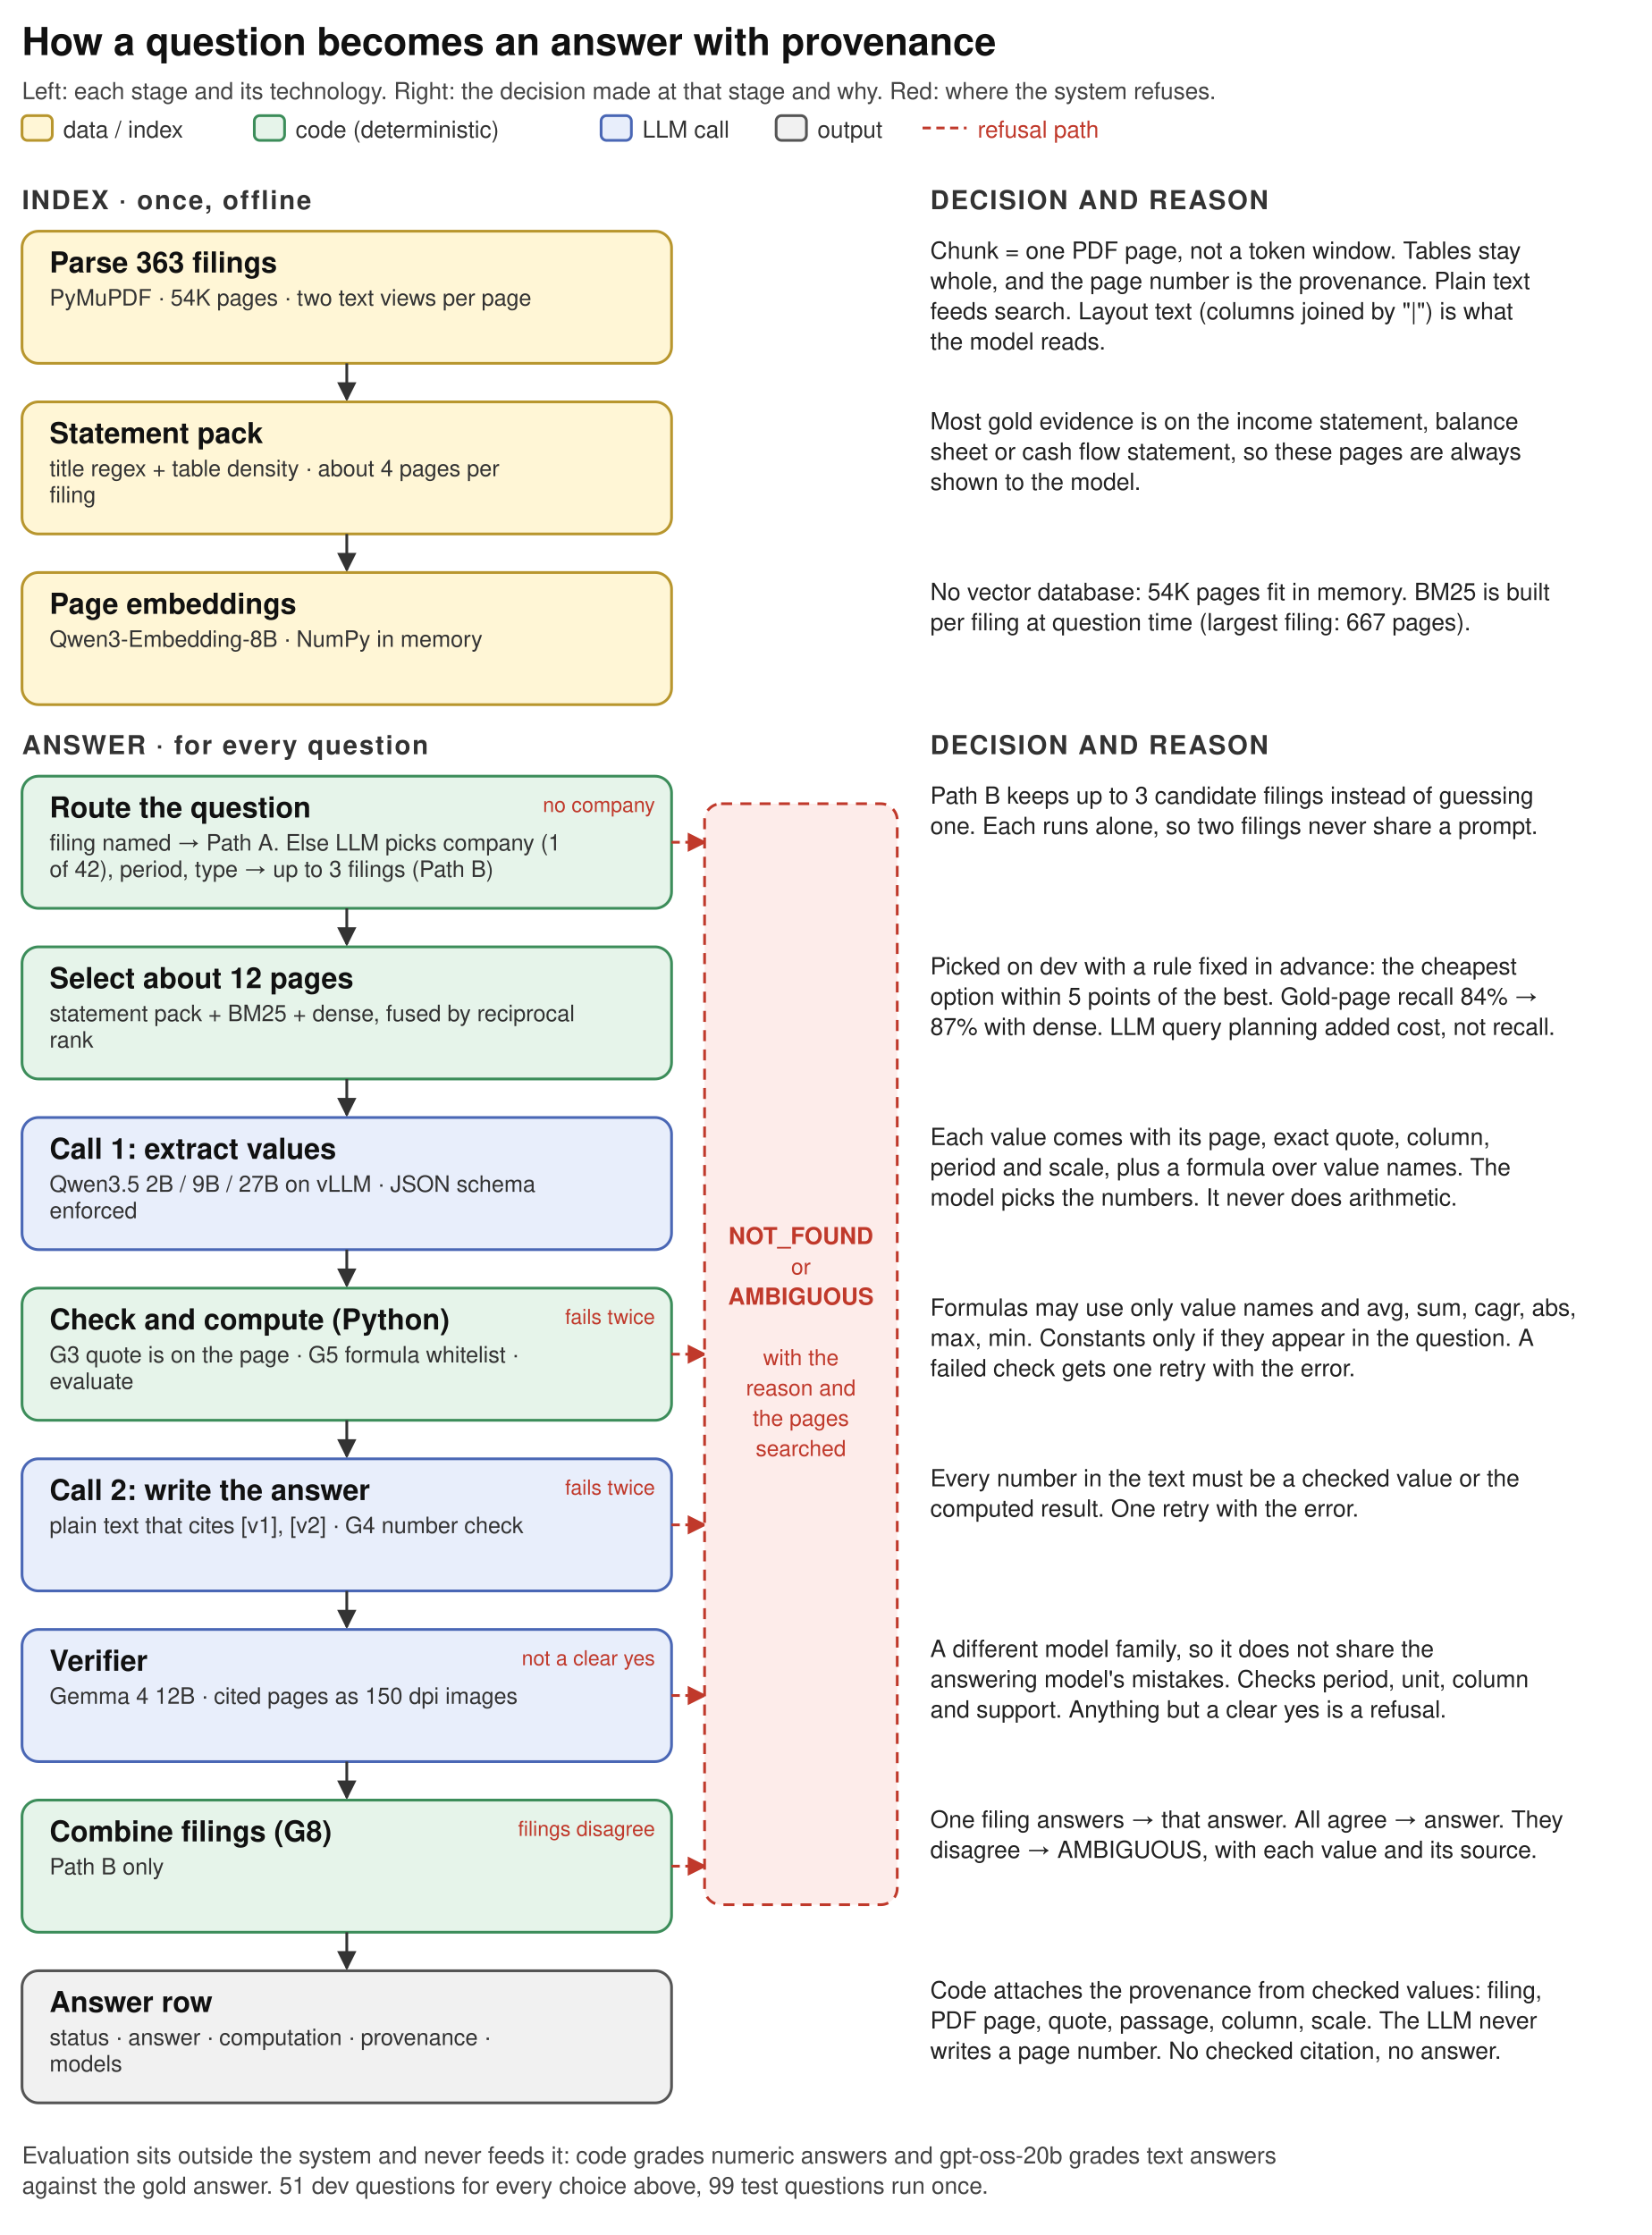
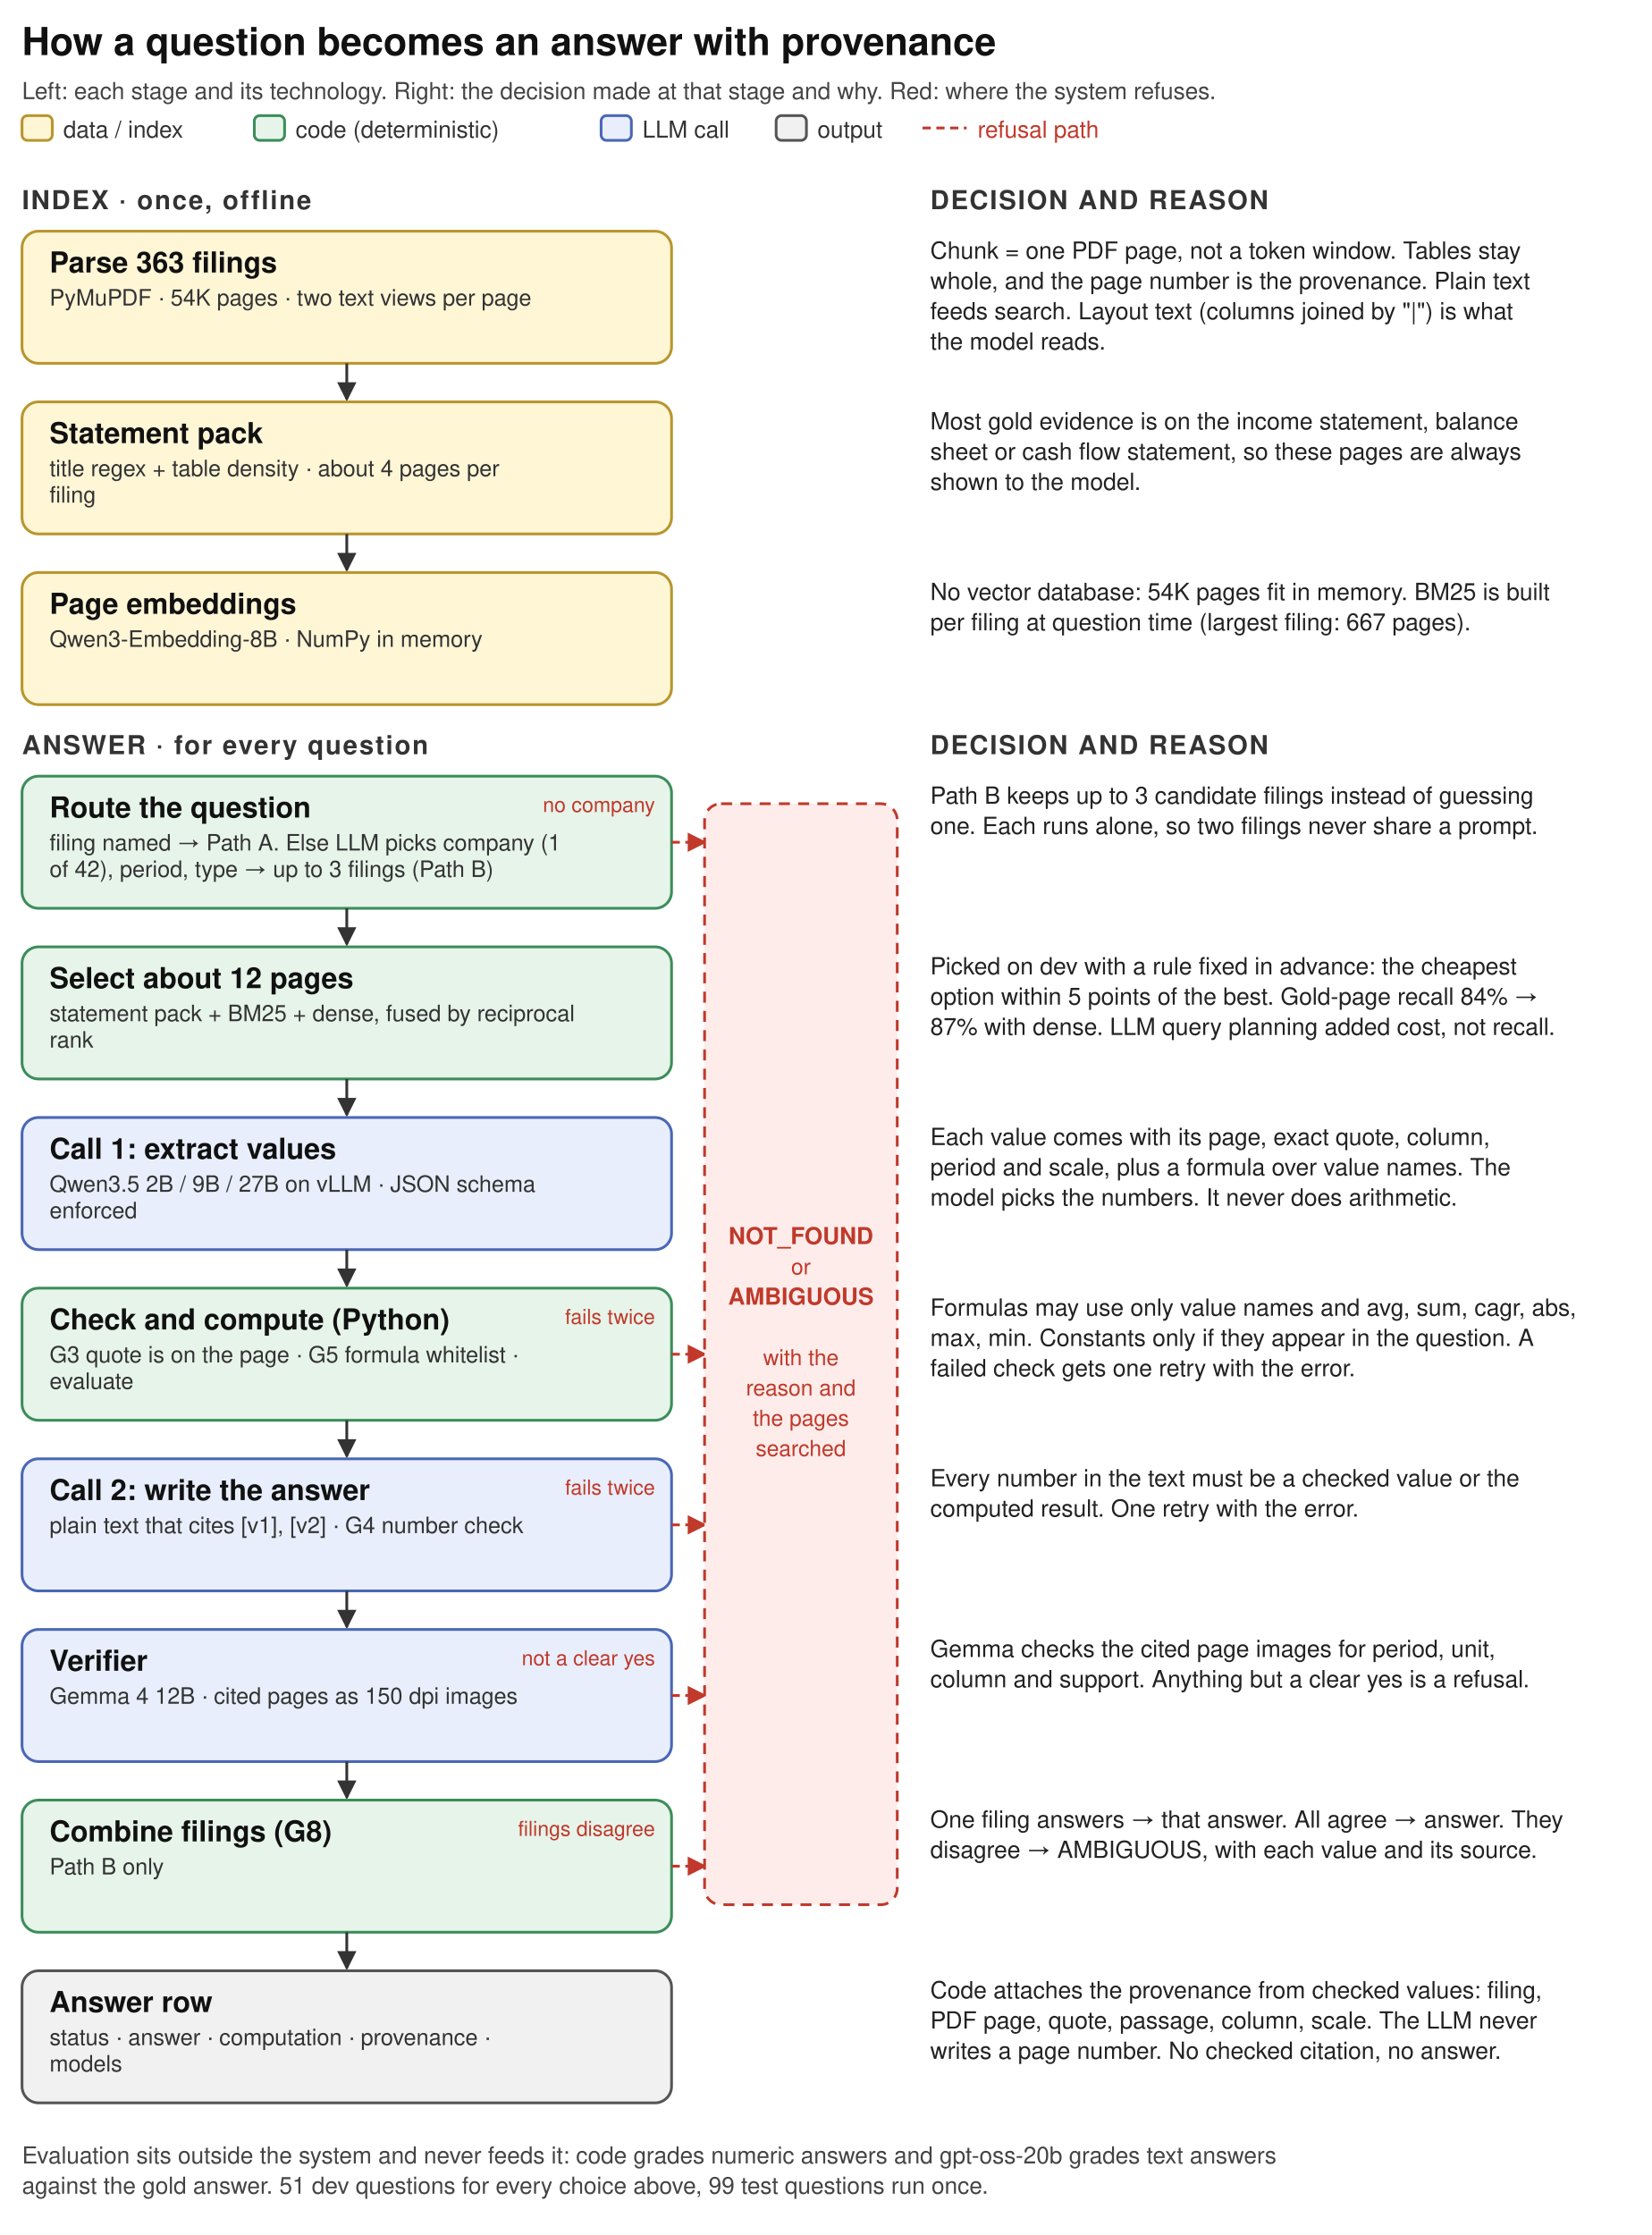
<svg xmlns="http://www.w3.org/2000/svg" viewBox="0 0 600 812" font-family="'Helvetica Neue', Helvetica, Arial, sans-serif" role="img" aria-label="System flow: indexing, routing, retrieval, extraction, code checks, answer, verifier, combine, output, with the decision at each stage and the refusal path.">
  <defs>
    <marker id="a" viewBox="0 0 8 8" refX="7" refY="4" markerWidth="7" markerHeight="7" orient="auto">
      <path d="M0,0 L8,4 L0,8 z" fill="#333" />
    </marker>
    <marker id="ra" viewBox="0 0 8 8" refX="7" refY="4" markerWidth="7" markerHeight="7" orient="auto">
      <path d="M0,0 L8,4 L0,8 z" fill="#C0392B" />
    </marker>
  </defs>
  <text x="8" y="20" font-size="14" font-weight="bold" fill="#111" text-anchor="start">How a question becomes an answer with provenance</text>
  <text x="8" y="36" font-size="8.5" font-weight="normal" fill="#444" text-anchor="start">Left: each stage and its technology. Right: the decision made at that stage and why. Red: where the system refuses.</text>
  <rect x="8" y="42" width="11" height="9" rx="2" fill="#FFF6D6" stroke="#B8962E" />
  <text x="23" y="50" font-size="8.5" font-weight="normal" fill="#333" text-anchor="start">data / index</text>
  <rect x="92.4" y="42" width="11" height="9" rx="2" fill="#E6F4EA" stroke="#3C8D5A" />
  <text x="107.4" y="50" font-size="8.5" font-weight="normal" fill="#333" text-anchor="start">code (deterministic)</text>
  <rect x="218.4" y="42" width="11" height="9" rx="2" fill="#E8EEFB" stroke="#4A67B5" />
  <text x="233.4" y="50" font-size="8.5" font-weight="normal" fill="#333" text-anchor="start">LLM call</text>
  <rect x="282.0" y="42" width="11" height="9" rx="2" fill="#F1F1F1" stroke="#555555" />
  <text x="297.0" y="50" font-size="8.5" font-weight="normal" fill="#333" text-anchor="start">output</text>
  <line x1="335.2" y1="46.5" x2="351.2" y2="46.5" stroke="#C0392B" stroke-dasharray="3 2" />
  <text x="355.2" y="50" font-size="8.5" font-weight="normal" fill="#C0392B" text-anchor="start">refusal path</text>
  <text x="8" y="76" font-size="9.5" font-weight="bold" fill="#333" text-anchor="start" letter-spacing="0.6">INDEX · once, offline</text>
  <text x="338" y="76" font-size="9.5" font-weight="bold" fill="#333" text-anchor="start" letter-spacing="0.6">DECISION AND REASON</text>
  <rect x="8" y="84" width="236" height="48" rx="6" fill="#FFF6D6" stroke="#B8962E" stroke-width="1" />
  <text x="18" y="99" font-size="10.5" font-weight="bold" fill="#111" text-anchor="start">Parse 363 filings</text>
  <text x="18" y="111.0" font-size="8.2" font-weight="normal" fill="#333" text-anchor="start">PyMuPDF · 54K pages · two text views per page</text>
  <text x="338" y="94" font-size="8.6" font-weight="normal" fill="#222" text-anchor="start">Chunk = one PDF page, not a token window. Tables stay</text>
  <text x="338" y="105" font-size="8.6" font-weight="normal" fill="#222" text-anchor="start">whole, and the page number is the provenance. Plain text</text>
  <text x="338" y="116" font-size="8.6" font-weight="normal" fill="#222" text-anchor="start">feeds search. Layout text (columns joined by "|") is what</text>
  <text x="338" y="127" font-size="8.6" font-weight="normal" fill="#222" text-anchor="start">the model reads.</text>
  <line x1="126.0" y1="132" x2="126.0" y2="145" stroke="#333" marker-end="url(#a)" />
  <rect x="8" y="146" width="236" height="48" rx="6" fill="#FFF6D6" stroke="#B8962E" stroke-width="1" />
  <text x="18" y="161" font-size="10.5" font-weight="bold" fill="#111" text-anchor="start">Statement pack</text>
  <text x="18" y="173.0" font-size="8.2" font-weight="normal" fill="#333" text-anchor="start">title regex + table density · about 4 pages per</text>
  <text x="18" y="182.6" font-size="8.2" font-weight="normal" fill="#333" text-anchor="start">filing</text>
  <text x="338" y="156" font-size="8.6" font-weight="normal" fill="#222" text-anchor="start">Most gold evidence is on the income statement, balance</text>
  <text x="338" y="167" font-size="8.6" font-weight="normal" fill="#222" text-anchor="start">sheet or cash flow statement, so these pages are always</text>
  <text x="338" y="178" font-size="8.6" font-weight="normal" fill="#222" text-anchor="start">shown to the model.</text>
  <line x1="126.0" y1="194" x2="126.0" y2="207" stroke="#333" marker-end="url(#a)" />
  <rect x="8" y="208" width="236" height="48" rx="6" fill="#FFF6D6" stroke="#B8962E" stroke-width="1" />
  <text x="18" y="223" font-size="10.5" font-weight="bold" fill="#111" text-anchor="start">Page embeddings</text>
  <text x="18" y="235.0" font-size="8.2" font-weight="normal" fill="#333" text-anchor="start">Qwen3-Embedding-8B · NumPy in memory</text>
  <text x="338" y="218" font-size="8.6" font-weight="normal" fill="#222" text-anchor="start">No vector database: 54K pages fit in memory. BM25 is built</text>
  <text x="338" y="229" font-size="8.6" font-weight="normal" fill="#222" text-anchor="start">per filing at question time (largest filing: 667 pages).</text>
  <text x="8" y="274" font-size="9.5" font-weight="bold" fill="#333" text-anchor="start" letter-spacing="0.6">ANSWER · for every question</text>
  <text x="338" y="274" font-size="9.5" font-weight="bold" fill="#333" text-anchor="start" letter-spacing="0.6">DECISION AND REASON</text>
  <rect x="8" y="282" width="236" height="48" rx="6" fill="#E6F4EA" stroke="#3C8D5A" stroke-width="1" />
  <text x="18" y="297" font-size="10.5" font-weight="bold" fill="#111" text-anchor="start">Route the question</text>
  <text x="18" y="309.0" font-size="8.2" font-weight="normal" fill="#333" text-anchor="start">filing named → Path A. Else LLM picks company (1</text>
  <text x="18" y="318.6" font-size="8.2" font-weight="normal" fill="#333" text-anchor="start">of 42), period, type → up to 3 filings (Path B)</text>
  <text x="338" y="292" font-size="8.6" font-weight="normal" fill="#222" text-anchor="start">Path B keeps up to 3 candidate filings instead of guessing</text>
  <text x="338" y="303" font-size="8.6" font-weight="normal" fill="#222" text-anchor="start">one. Each runs alone, so two filings never share a prompt.</text>
  <line x1="244" y1="306.0" x2="256" y2="306.0" stroke="#C0392B" stroke-dasharray="3 2" marker-end="url(#ra)" />
  <text x="238" y="295" font-size="7.5" font-weight="normal" fill="#C0392B" text-anchor="end">no company</text>
  <line x1="126.0" y1="330" x2="126.0" y2="343" stroke="#333" marker-end="url(#a)" />
  <rect x="8" y="344" width="236" height="48" rx="6" fill="#E6F4EA" stroke="#3C8D5A" stroke-width="1" />
  <text x="18" y="359" font-size="10.5" font-weight="bold" fill="#111" text-anchor="start">Select about 12 pages</text>
  <text x="18" y="371.0" font-size="8.2" font-weight="normal" fill="#333" text-anchor="start">statement pack + BM25 + dense, fused by reciprocal</text>
  <text x="18" y="380.6" font-size="8.2" font-weight="normal" fill="#333" text-anchor="start">rank</text>
  <text x="338" y="354" font-size="8.6" font-weight="normal" fill="#222" text-anchor="start">Picked on dev with a rule fixed in advance: the cheapest</text>
  <text x="338" y="365" font-size="8.6" font-weight="normal" fill="#222" text-anchor="start">option within 5 points of the best. Gold-page recall 84% →</text>
  <text x="338" y="376" font-size="8.6" font-weight="normal" fill="#222" text-anchor="start">87% with dense. LLM query planning added cost, not recall.</text>
  <line x1="126.0" y1="392" x2="126.0" y2="405" stroke="#333" marker-end="url(#a)" />
  <rect x="8" y="406" width="236" height="48" rx="6" fill="#E8EEFB" stroke="#4A67B5" stroke-width="1" />
  <text x="18" y="421" font-size="10.5" font-weight="bold" fill="#111" text-anchor="start">Call 1: extract values</text>
  <text x="18" y="433.0" font-size="8.2" font-weight="normal" fill="#333" text-anchor="start">Qwen3.5 2B / 9B / 27B on vLLM · JSON schema</text>
  <text x="18" y="442.6" font-size="8.2" font-weight="normal" fill="#333" text-anchor="start">enforced</text>
  <text x="338" y="416" font-size="8.6" font-weight="normal" fill="#222" text-anchor="start">Each value comes with its page, exact quote, column,</text>
  <text x="338" y="427" font-size="8.6" font-weight="normal" fill="#222" text-anchor="start">period and scale, plus a formula over value names. The</text>
  <text x="338" y="438" font-size="8.6" font-weight="normal" fill="#222" text-anchor="start">model picks the numbers. It never does arithmetic.</text>
  <line x1="126.0" y1="454" x2="126.0" y2="467" stroke="#333" marker-end="url(#a)" />
  <rect x="8" y="468" width="236" height="48" rx="6" fill="#E6F4EA" stroke="#3C8D5A" stroke-width="1" />
  <text x="18" y="483" font-size="10.5" font-weight="bold" fill="#111" text-anchor="start">Check and compute (Python)</text>
  <text x="18" y="495.0" font-size="8.2" font-weight="normal" fill="#333" text-anchor="start">G3 quote is on the page · G5 formula whitelist ·</text>
  <text x="18" y="504.6" font-size="8.2" font-weight="normal" fill="#333" text-anchor="start">evaluate</text>
  <text x="338" y="478" font-size="8.6" font-weight="normal" fill="#222" text-anchor="start">Formulas may use only value names and avg, sum, cagr, abs,</text>
  <text x="338" y="489" font-size="8.6" font-weight="normal" fill="#222" text-anchor="start">max, min. Constants only if they appear in the question. A</text>
  <text x="338" y="500" font-size="8.6" font-weight="normal" fill="#222" text-anchor="start">failed check gets one retry with the error.</text>
  <line x1="244" y1="492.0" x2="256" y2="492.0" stroke="#C0392B" stroke-dasharray="3 2" marker-end="url(#ra)" />
  <text x="238" y="481" font-size="7.5" font-weight="normal" fill="#C0392B" text-anchor="end">fails twice</text>
  <line x1="126.0" y1="516" x2="126.0" y2="529" stroke="#333" marker-end="url(#a)" />
  <rect x="8" y="530" width="236" height="48" rx="6" fill="#E8EEFB" stroke="#4A67B5" stroke-width="1" />
  <text x="18" y="545" font-size="10.5" font-weight="bold" fill="#111" text-anchor="start">Call 2: write the answer</text>
  <text x="18" y="557.0" font-size="8.2" font-weight="normal" fill="#333" text-anchor="start">plain text that cites [v1], [v2] · G4 number check</text>
  <text x="338" y="540" font-size="8.6" font-weight="normal" fill="#222" text-anchor="start">Every number in the text must be a checked value or the</text>
  <text x="338" y="551" font-size="8.6" font-weight="normal" fill="#222" text-anchor="start">computed result. One retry with the error.</text>
  <line x1="244" y1="554.0" x2="256" y2="554.0" stroke="#C0392B" stroke-dasharray="3 2" marker-end="url(#ra)" />
  <text x="238" y="543" font-size="7.5" font-weight="normal" fill="#C0392B" text-anchor="end">fails twice</text>
  <line x1="126.0" y1="578" x2="126.0" y2="591" stroke="#333" marker-end="url(#a)" />
  <rect x="8" y="592" width="236" height="48" rx="6" fill="#E8EEFB" stroke="#4A67B5" stroke-width="1" />
  <text x="18" y="607" font-size="10.5" font-weight="bold" fill="#111" text-anchor="start">Verifier</text>
  <text x="18" y="619.0" font-size="8.2" font-weight="normal" fill="#333" text-anchor="start">Gemma 4 12B · cited pages as 150 dpi images</text>
-   <text x="338" y="602" font-size="8.6" font-weight="normal" fill="#222" text-anchor="start">A different model family, so it does not share the</text>
-   <text x="338" y="613" font-size="8.6" font-weight="normal" fill="#222" text-anchor="start">answering model's mistakes. Checks period, unit, column</text>
-   <text x="338" y="624" font-size="8.6" font-weight="normal" fill="#222" text-anchor="start">and support. Anything but a clear yes is a refusal.</text>
+   <text x="338" y="602" font-size="8.6" font-weight="normal" fill="#222" text-anchor="start">Gemma checks the cited page images for period, unit,</text>
+   <text x="338" y="613" font-size="8.6" font-weight="normal" fill="#222" text-anchor="start">column and support. Anything but a clear yes is a refusal.</text>
  <line x1="244" y1="616.0" x2="256" y2="616.0" stroke="#C0392B" stroke-dasharray="3 2" marker-end="url(#ra)" />
  <text x="238" y="605" font-size="7.5" font-weight="normal" fill="#C0392B" text-anchor="end">not a clear yes</text>
  <line x1="126.0" y1="640" x2="126.0" y2="653" stroke="#333" marker-end="url(#a)" />
  <rect x="8" y="654" width="236" height="48" rx="6" fill="#E6F4EA" stroke="#3C8D5A" stroke-width="1" />
  <text x="18" y="669" font-size="10.5" font-weight="bold" fill="#111" text-anchor="start">Combine filings (G8)</text>
  <text x="18" y="681.0" font-size="8.2" font-weight="normal" fill="#333" text-anchor="start">Path B only</text>
  <text x="338" y="664" font-size="8.6" font-weight="normal" fill="#222" text-anchor="start">One filing answers → that answer. All agree → answer. They</text>
  <text x="338" y="675" font-size="8.6" font-weight="normal" fill="#222" text-anchor="start">disagree → AMBIGUOUS, with each value and its source.</text>
  <line x1="244" y1="678.0" x2="256" y2="678.0" stroke="#C0392B" stroke-dasharray="3 2" marker-end="url(#ra)" />
  <text x="238" y="667" font-size="7.5" font-weight="normal" fill="#C0392B" text-anchor="end">filings disagree</text>
  <line x1="126.0" y1="702" x2="126.0" y2="715" stroke="#333" marker-end="url(#a)" />
  <rect x="8" y="716" width="236" height="48" rx="6" fill="#F1F1F1" stroke="#555555" stroke-width="1" />
  <text x="18" y="731" font-size="10.5" font-weight="bold" fill="#111" text-anchor="start">Answer row</text>
  <text x="18" y="743.0" font-size="8.2" font-weight="normal" fill="#333" text-anchor="start">status · answer · computation · provenance ·</text>
  <text x="18" y="752.6" font-size="8.2" font-weight="normal" fill="#333" text-anchor="start">models</text>
  <text x="338" y="726" font-size="8.6" font-weight="normal" fill="#222" text-anchor="start">Code attaches the provenance from checked values: filing,</text>
  <text x="338" y="737" font-size="8.6" font-weight="normal" fill="#222" text-anchor="start">PDF page, quote, passage, column, scale. The LLM never</text>
  <text x="338" y="748" font-size="8.6" font-weight="normal" fill="#222" text-anchor="start">writes a page number. No checked citation, no answer.</text>
  <rect x="256" y="292.0" width="70" height="400.0" rx="6" fill="#FDECEA" stroke="#C0392B" stroke-dasharray="4 3" />
  <text x="291.0" y="452.0" font-size="8.5" font-weight="bold" fill="#C0392B" text-anchor="middle">NOT_FOUND</text>
  <text x="291.0" y="463.0" font-size="8" font-weight="normal" fill="#C0392B" text-anchor="middle">or</text>
  <text x="291.0" y="474.0" font-size="8.5" font-weight="bold" fill="#C0392B" text-anchor="middle">AMBIGUOUS</text>
  <text x="291.0" y="485.0" font-size="8" font-weight="normal" fill="#C0392B" text-anchor="middle" />
  <text x="291.0" y="496.0" font-size="8" font-weight="normal" fill="#C0392B" text-anchor="middle">with the</text>
  <text x="291.0" y="507.0" font-size="8" font-weight="normal" fill="#C0392B" text-anchor="middle">reason and</text>
  <text x="291.0" y="518.0" font-size="8" font-weight="normal" fill="#C0392B" text-anchor="middle">the pages</text>
  <text x="291.0" y="529.0" font-size="8" font-weight="normal" fill="#C0392B" text-anchor="middle">searched</text>
  <text x="8" y="786" font-size="8.5" font-weight="normal" fill="#444" text-anchor="start">Evaluation sits outside the system and never feeds it: code grades numeric answers and gpt-oss-20b grades text answers</text>
  <text x="8" y="797" font-size="8.5" font-weight="normal" fill="#444" text-anchor="start">against the gold answer. 51 dev questions for every choice above, 99 test questions run once.</text>
</svg>
